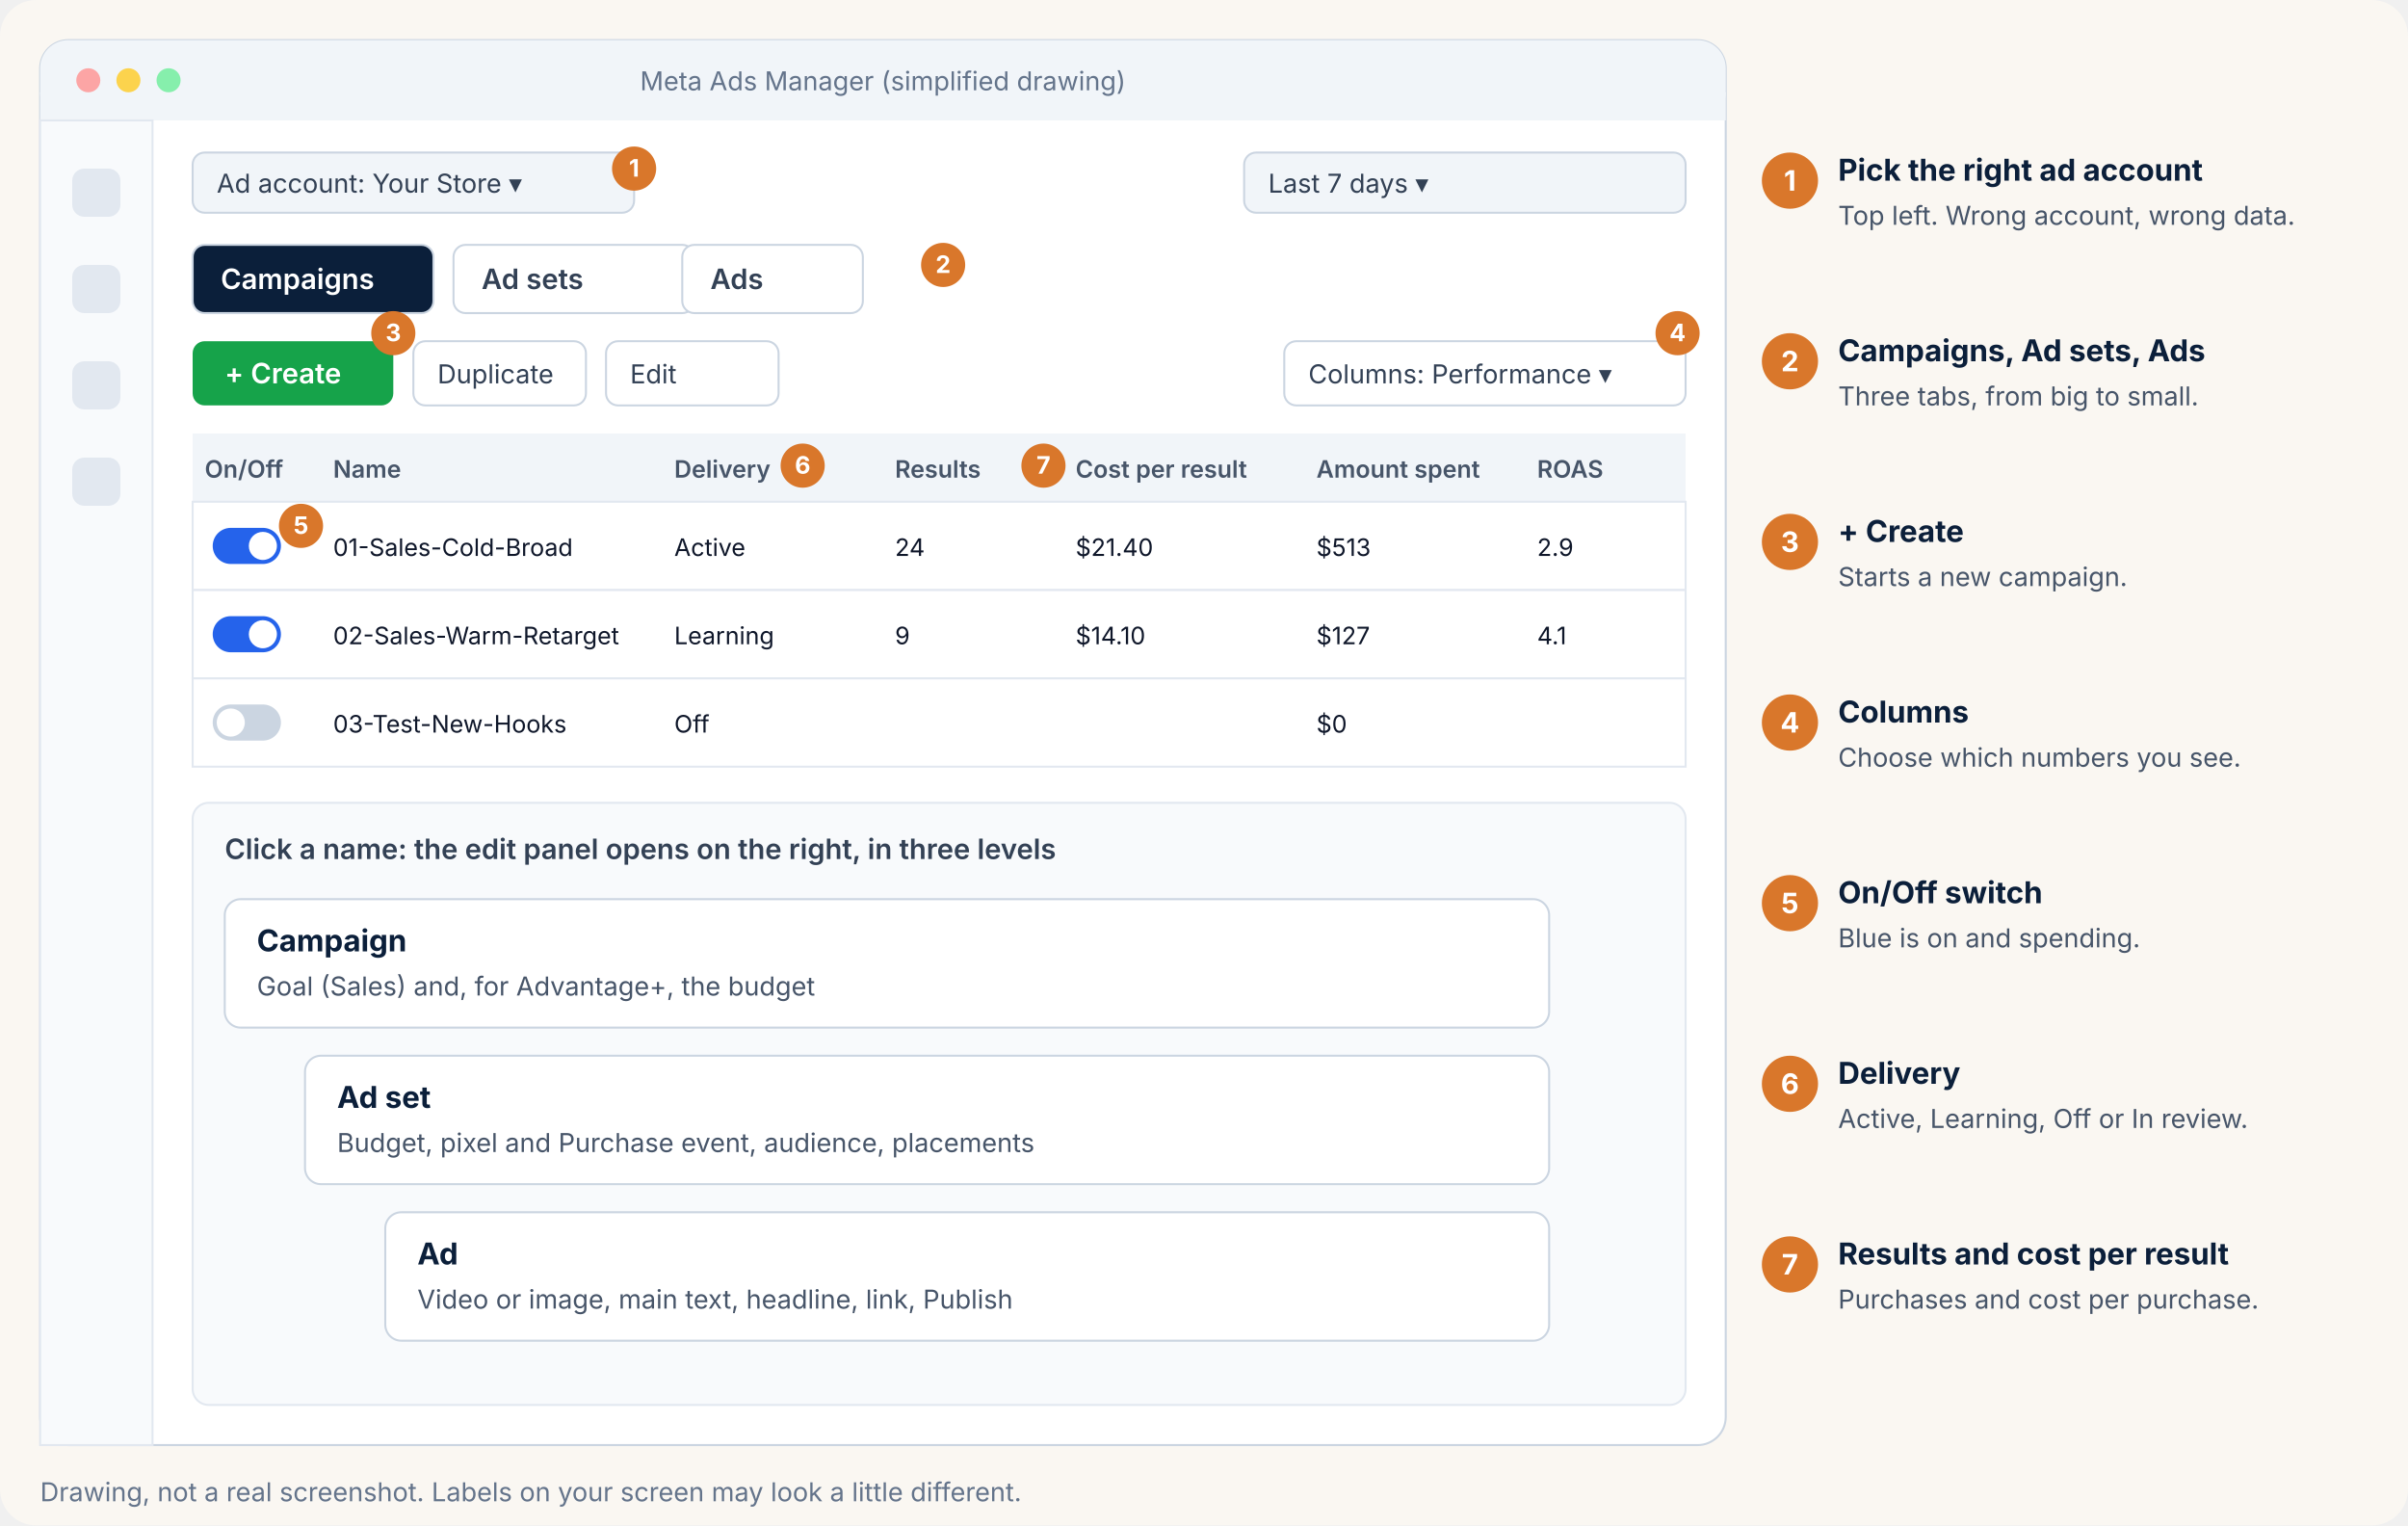
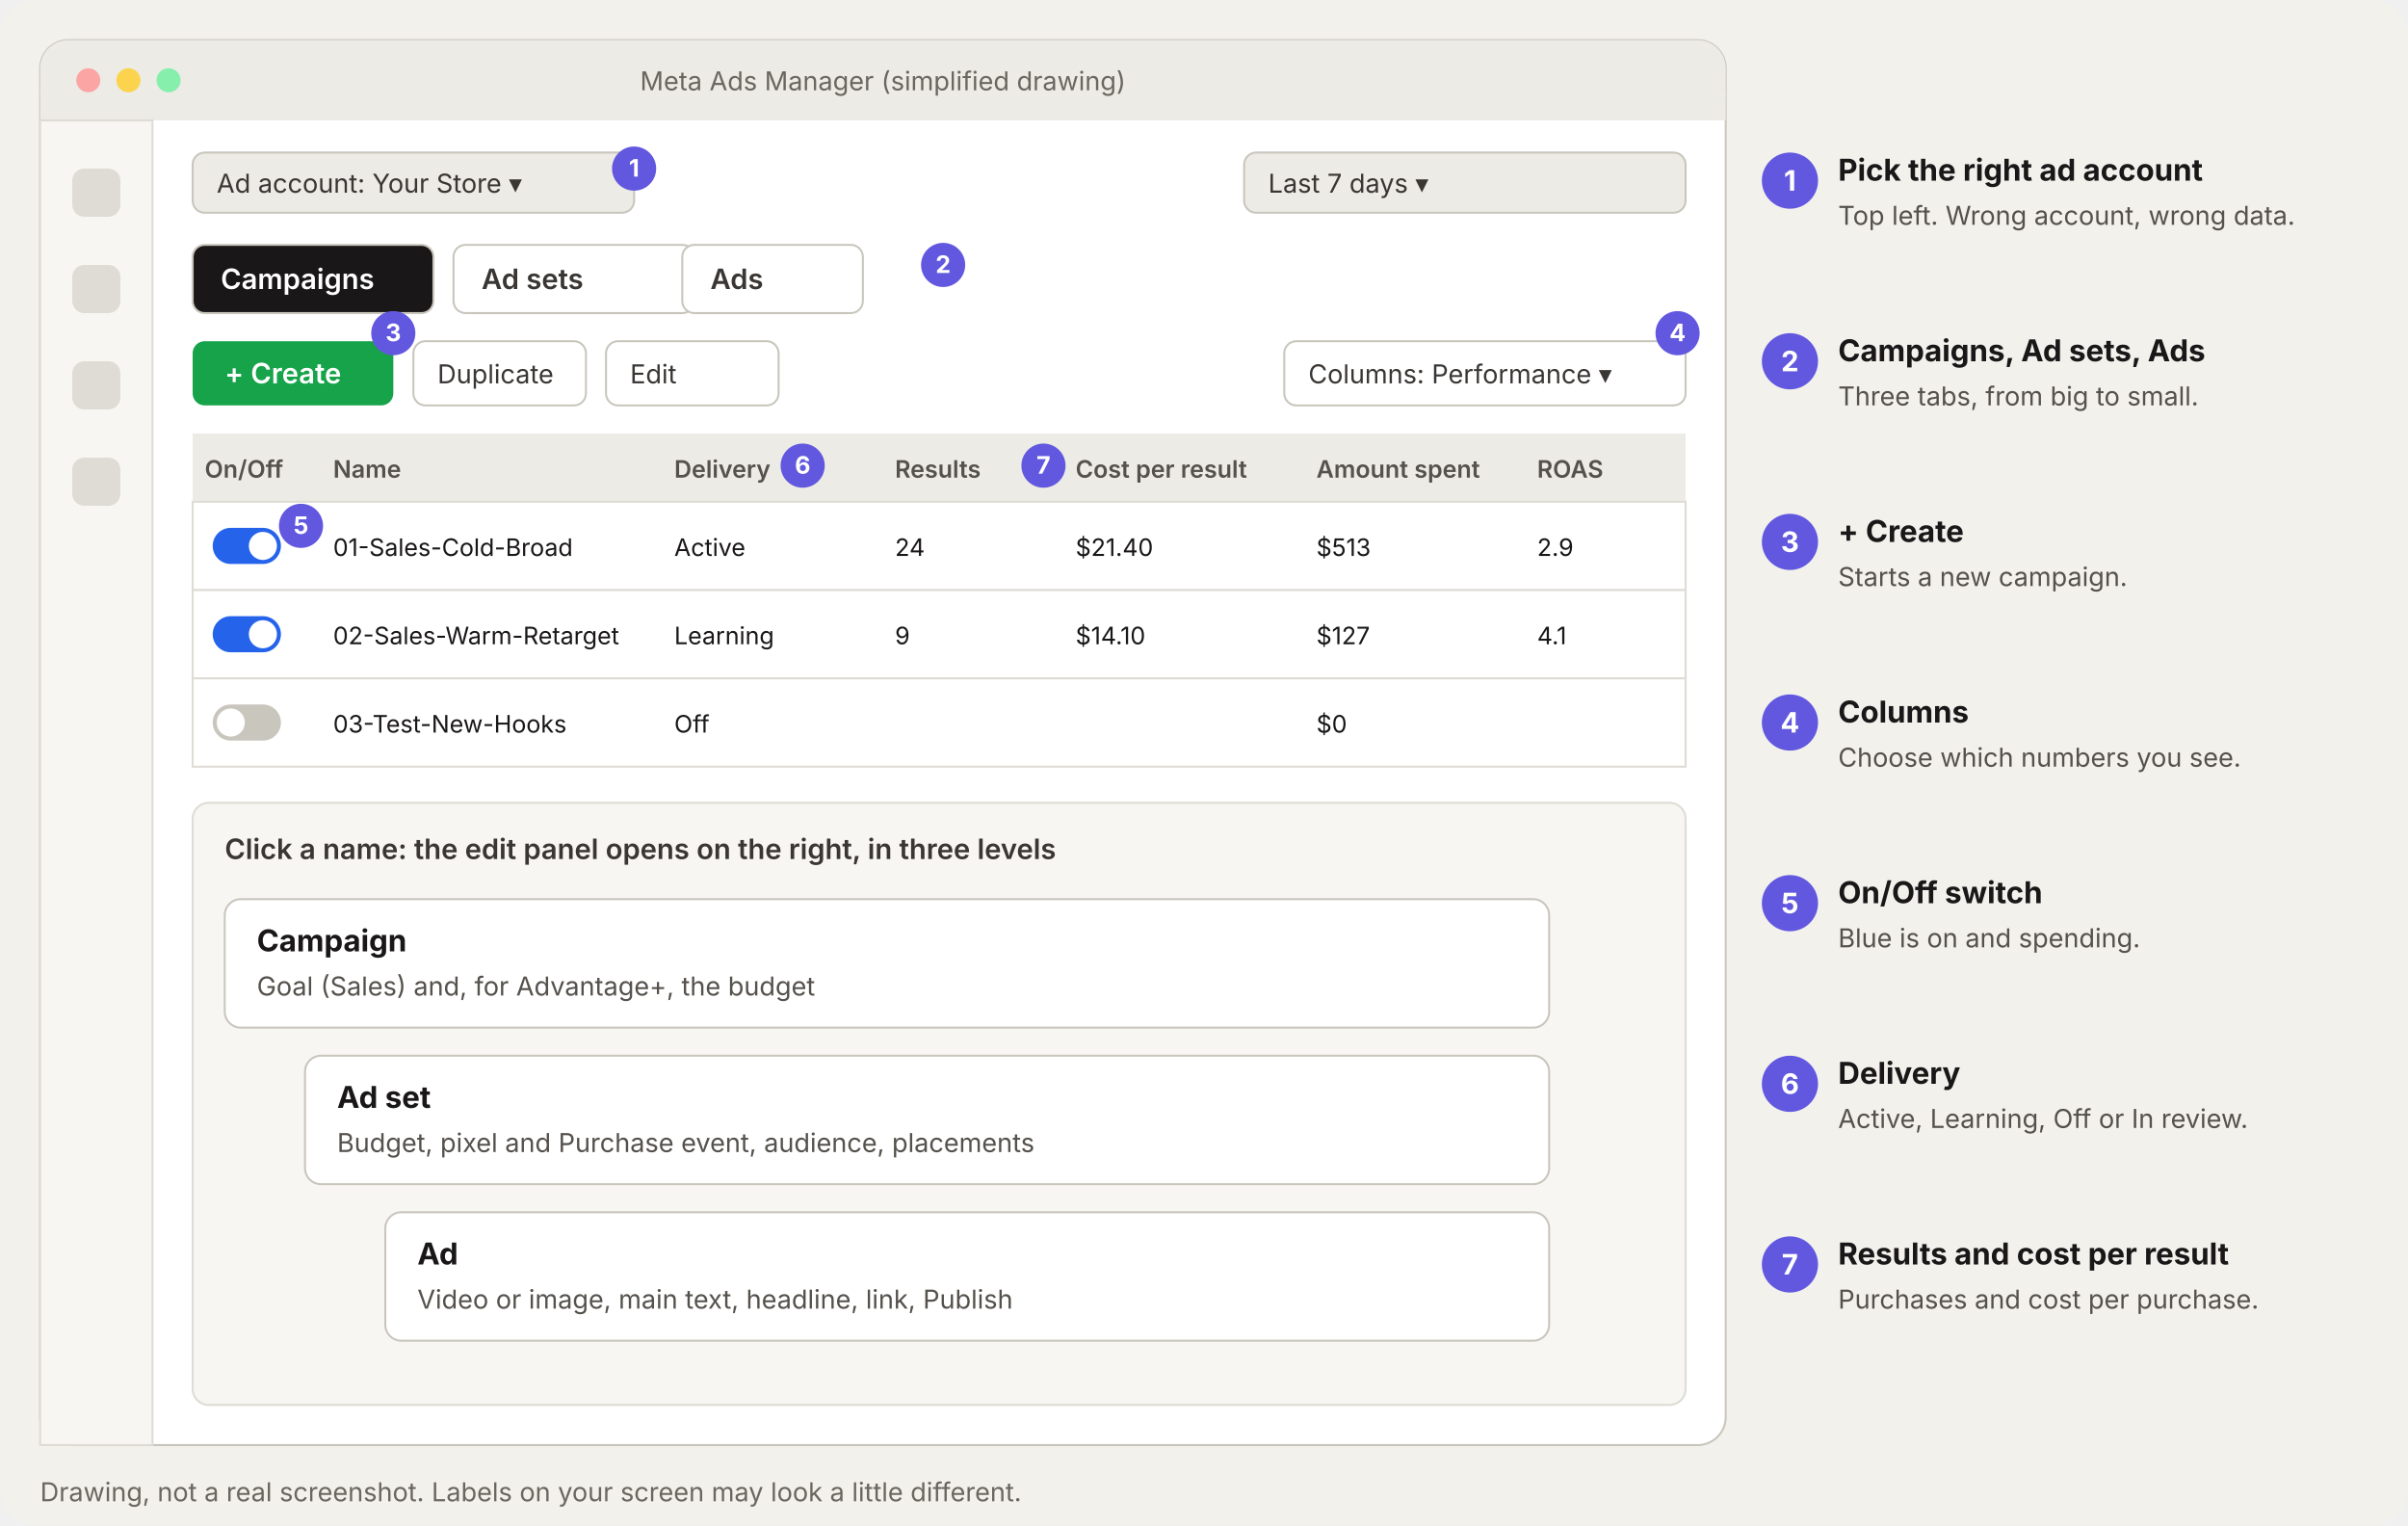
<svg xmlns="http://www.w3.org/2000/svg" viewBox="0 0 1200 760" width="1200" height="760" role="img" aria-label="Find your way around Meta Ads Manager" font-family="Inter, -apple-system, Segoe UI, Roboto, Helvetica, Arial, sans-serif">
-   <rect width="1200" height="760" rx="18" fill="#faf7f2" />
-   <rect x="20" y="20" width="840" height="700" rx="14" fill="#fff" stroke="#cbd5e1" />
-   <rect x="20" y="20" width="840" height="40" rx="14" fill="#f1f5f9" />
-   <rect x="20" y="46" width="840" height="14" fill="#f1f5f9" />
+   <rect width="1200" height="760" rx="18" fill="#F2F1EC" />
+   <rect x="20" y="20" width="840" height="700" rx="14" fill="#fff" stroke="#C9C6BD" />
+   <rect x="20" y="20" width="840" height="40" rx="14" fill="#ECEBE5" />
+   <rect x="20" y="46" width="840" height="14" fill="#ECEBE5" />
  <circle cx="44" cy="40" r="6" fill="#fca5a5" />
  <circle cx="64" cy="40" r="6" fill="#fcd34d" />
  <circle cx="84" cy="40" r="6" fill="#86efac" />
-   <text x="440" y="45" font-size="13" fill="#64748b" text-anchor="middle">Meta Ads Manager (simplified drawing)</text>
-   <rect x="20" y="60" width="56" height="660" fill="#f8fafc" stroke="#e2e8f0" />
-   <rect x="36" y="84" width="24" height="24" rx="6" fill="#e2e8f0" />
-   <rect x="36" y="132" width="24" height="24" rx="6" fill="#e2e8f0" />
-   <rect x="36" y="180" width="24" height="24" rx="6" fill="#e2e8f0" />
-   <rect x="36" y="228" width="24" height="24" rx="6" fill="#e2e8f0" />
-   <rect x="96" y="76" width="220" height="30" rx="6" fill="#f1f5f9" stroke="#cbd5e1" />
-   <text x="108" y="96" font-size="13" fill="#334155">Ad account: Your Store ▾</text>
-   <rect x="620" y="76" width="220" height="30" rx="6" fill="#f1f5f9" stroke="#cbd5e1" />
-   <text x="632" y="96" font-size="13" fill="#334155">Last 7 days ▾</text>
-   <rect x="96" y="122" width="120" height="34" rx="6" fill="#0B1F3A" stroke="#cbd5e1" />
+   <text x="440" y="45" font-size="13" fill="#6B6760" text-anchor="middle">Meta Ads Manager (simplified drawing)</text>
+   <rect x="20" y="60" width="56" height="660" fill="#F7F6F2" stroke="#DEDCD4" />
+   <rect x="36" y="84" width="24" height="24" rx="6" fill="#DEDCD4" />
+   <rect x="36" y="132" width="24" height="24" rx="6" fill="#DEDCD4" />
+   <rect x="36" y="180" width="24" height="24" rx="6" fill="#DEDCD4" />
+   <rect x="36" y="228" width="24" height="24" rx="6" fill="#DEDCD4" />
+   <rect x="96" y="76" width="220" height="30" rx="6" fill="#ECEBE5" stroke="#C9C6BD" />
+   <text x="108" y="96" font-size="13" fill="#3A3634">Ad account: Your Store ▾</text>
+   <rect x="620" y="76" width="220" height="30" rx="6" fill="#ECEBE5" stroke="#C9C6BD" />
+   <text x="632" y="96" font-size="13" fill="#3A3634">Last 7 days ▾</text>
+   <rect x="96" y="122" width="120" height="34" rx="6" fill="#1A1718" stroke="#C9C6BD" />
  <text x="110" y="144" font-size="14" font-weight="600" fill="#fff">Campaigns</text>
-   <rect x="226" y="122" width="120" height="34" rx="6" fill="#fff" stroke="#cbd5e1" />
-   <text x="240" y="144" font-size="14" font-weight="600" fill="#334155">Ad sets</text>
-   <rect x="340" y="122" width="90" height="34" rx="6" fill="#fff" stroke="#cbd5e1" />
-   <text x="354" y="144" font-size="14" font-weight="600" fill="#334155">Ads</text>
+   <rect x="226" y="122" width="120" height="34" rx="6" fill="#fff" stroke="#C9C6BD" />
+   <text x="240" y="144" font-size="14" font-weight="600" fill="#3A3634">Ad sets</text>
+   <rect x="340" y="122" width="90" height="34" rx="6" fill="#fff" stroke="#C9C6BD" />
+   <text x="354" y="144" font-size="14" font-weight="600" fill="#3A3634">Ads</text>
  <rect x="96" y="170" width="100" height="32" rx="6" fill="#16a34a" />
  <text x="112" y="191" font-size="14" font-weight="600" fill="#fff">+ Create</text>
-   <rect x="206" y="170" width="86" height="32" rx="6" fill="#fff" stroke="#cbd5e1" />
-   <text x="218" y="191" font-size="13" fill="#334155">Duplicate</text>
-   <rect x="302" y="170" width="86" height="32" rx="6" fill="#fff" stroke="#cbd5e1" />
-   <text x="314" y="191" font-size="13" fill="#334155">Edit</text>
-   <rect x="640" y="170" width="200" height="32" rx="6" fill="#fff" stroke="#cbd5e1" />
-   <text x="652" y="191" font-size="13" fill="#334155">Columns: Performance ▾</text>
-   <rect x="96" y="216" width="744" height="34" fill="#f1f5f9" />
-   <text x="102" y="238" font-size="12" font-weight="600" fill="#475569">On/Off</text>
-   <text x="166" y="238" font-size="12" font-weight="600" fill="#475569">Name</text>
-   <text x="336" y="238" font-size="12" font-weight="600" fill="#475569">Delivery</text>
-   <text x="446" y="238" font-size="12" font-weight="600" fill="#475569">Results</text>
-   <text x="536" y="238" font-size="12" font-weight="600" fill="#475569">Cost per result</text>
-   <text x="656" y="238" font-size="12" font-weight="600" fill="#475569">Amount spent</text>
-   <text x="766" y="238" font-size="12" font-weight="600" fill="#475569">ROAS</text>
-   <rect x="96" y="250" width="744" height="44" fill="#fff" stroke="#e2e8f0" />
+   <rect x="206" y="170" width="86" height="32" rx="6" fill="#fff" stroke="#C9C6BD" />
+   <text x="218" y="191" font-size="13" fill="#3A3634">Duplicate</text>
+   <rect x="302" y="170" width="86" height="32" rx="6" fill="#fff" stroke="#C9C6BD" />
+   <text x="314" y="191" font-size="13" fill="#3A3634">Edit</text>
+   <rect x="640" y="170" width="200" height="32" rx="6" fill="#fff" stroke="#C9C6BD" />
+   <text x="652" y="191" font-size="13" fill="#3A3634">Columns: Performance ▾</text>
+   <rect x="96" y="216" width="744" height="34" fill="#ECEBE5" />
+   <text x="102" y="238" font-size="12" font-weight="600" fill="#55514C">On/Off</text>
+   <text x="166" y="238" font-size="12" font-weight="600" fill="#55514C">Name</text>
+   <text x="336" y="238" font-size="12" font-weight="600" fill="#55514C">Delivery</text>
+   <text x="446" y="238" font-size="12" font-weight="600" fill="#55514C">Results</text>
+   <text x="536" y="238" font-size="12" font-weight="600" fill="#55514C">Cost per result</text>
+   <text x="656" y="238" font-size="12" font-weight="600" fill="#55514C">Amount spent</text>
+   <text x="766" y="238" font-size="12" font-weight="600" fill="#55514C">ROAS</text>
+   <rect x="96" y="250" width="744" height="44" fill="#fff" stroke="#DEDCD4" />
  <rect x="106" y="263" width="34" height="18" rx="9" fill="#2563eb" />
  <circle cx="131" cy="272" r="7" fill="#fff" />
-   <text x="166" y="277" font-size="12" fill="#0f172a">01-Sales-Cold-Broad</text>
-   <text x="336" y="277" font-size="12" fill="#0f172a">Active</text>
-   <text x="446" y="277" font-size="12" fill="#0f172a">24</text>
-   <text x="536" y="277" font-size="12" fill="#0f172a">$21.40</text>
-   <text x="656" y="277" font-size="12" fill="#0f172a">$513</text>
-   <text x="766" y="277" font-size="12" fill="#0f172a">2.9</text>
-   <rect x="96" y="294" width="744" height="44" fill="#fff" stroke="#e2e8f0" />
+   <text x="166" y="277" font-size="12" fill="#1A1718">01-Sales-Cold-Broad</text>
+   <text x="336" y="277" font-size="12" fill="#1A1718">Active</text>
+   <text x="446" y="277" font-size="12" fill="#1A1718">24</text>
+   <text x="536" y="277" font-size="12" fill="#1A1718">$21.40</text>
+   <text x="656" y="277" font-size="12" fill="#1A1718">$513</text>
+   <text x="766" y="277" font-size="12" fill="#1A1718">2.9</text>
+   <rect x="96" y="294" width="744" height="44" fill="#fff" stroke="#DEDCD4" />
  <rect x="106" y="307" width="34" height="18" rx="9" fill="#2563eb" />
  <circle cx="131" cy="316" r="7" fill="#fff" />
-   <text x="166" y="321" font-size="12" fill="#0f172a">02-Sales-Warm-Retarget</text>
-   <text x="336" y="321" font-size="12" fill="#0f172a">Learning</text>
-   <text x="446" y="321" font-size="12" fill="#0f172a">9</text>
-   <text x="536" y="321" font-size="12" fill="#0f172a">$14.10</text>
-   <text x="656" y="321" font-size="12" fill="#0f172a">$127</text>
-   <text x="766" y="321" font-size="12" fill="#0f172a">4.1</text>
-   <rect x="96" y="338" width="744" height="44" fill="#fff" stroke="#e2e8f0" />
-   <rect x="106" y="351" width="34" height="18" rx="9" fill="#cbd5e1" />
+   <text x="166" y="321" font-size="12" fill="#1A1718">02-Sales-Warm-Retarget</text>
+   <text x="336" y="321" font-size="12" fill="#1A1718">Learning</text>
+   <text x="446" y="321" font-size="12" fill="#1A1718">9</text>
+   <text x="536" y="321" font-size="12" fill="#1A1718">$14.10</text>
+   <text x="656" y="321" font-size="12" fill="#1A1718">$127</text>
+   <text x="766" y="321" font-size="12" fill="#1A1718">4.1</text>
+   <rect x="96" y="338" width="744" height="44" fill="#fff" stroke="#DEDCD4" />
+   <rect x="106" y="351" width="34" height="18" rx="9" fill="#C9C6BD" />
  <circle cx="115" cy="360" r="7" fill="#fff" />
-   <text x="166" y="365" font-size="12" fill="#0f172a">03-Test-New-Hooks</text>
-   <text x="336" y="365" font-size="12" fill="#0f172a">Off</text>
-   <text x="446" y="365" font-size="12" fill="#0f172a" />
-   <text x="536" y="365" font-size="12" fill="#0f172a" />
-   <text x="656" y="365" font-size="12" fill="#0f172a">$0</text>
-   <text x="766" y="365" font-size="12" fill="#0f172a" />
-   <rect x="96" y="400" width="744" height="300" rx="8" fill="#f8fafc" stroke="#e2e8f0" />
-   <text x="112" y="428" font-size="14" font-weight="600" fill="#334155">Click a name: the edit panel opens on the right, in three levels</text>
-   <rect x="112" y="448" width="660" height="64" rx="8" fill="#fff" stroke="#cbd5e1" />
-   <text x="128" y="474" font-size="15" font-weight="700" fill="#0B1F3A">Campaign</text>
-   <text x="128" y="496" font-size="13" fill="#475569">Goal (Sales) and, for Advantage+, the budget</text>
-   <rect x="152" y="526" width="620" height="64" rx="8" fill="#fff" stroke="#cbd5e1" />
-   <text x="168" y="552" font-size="15" font-weight="700" fill="#0B1F3A">Ad set</text>
-   <text x="168" y="574" font-size="13" fill="#475569">Budget, pixel and Purchase event, audience, placements</text>
-   <rect x="192" y="604" width="580" height="64" rx="8" fill="#fff" stroke="#cbd5e1" />
-   <text x="208" y="630" font-size="15" font-weight="700" fill="#0B1F3A">Ad</text>
-   <text x="208" y="652" font-size="13" fill="#475569">Video or image, main text, headline, link, Publish</text>
-   <circle cx="892" cy="90" r="14" fill="#D9772B" />
+   <text x="166" y="365" font-size="12" fill="#1A1718">03-Test-New-Hooks</text>
+   <text x="336" y="365" font-size="12" fill="#1A1718">Off</text>
+   <text x="446" y="365" font-size="12" fill="#1A1718" />
+   <text x="536" y="365" font-size="12" fill="#1A1718" />
+   <text x="656" y="365" font-size="12" fill="#1A1718">$0</text>
+   <text x="766" y="365" font-size="12" fill="#1A1718" />
+   <rect x="96" y="400" width="744" height="300" rx="8" fill="#F7F6F2" stroke="#DEDCD4" />
+   <text x="112" y="428" font-size="14" font-weight="600" fill="#3A3634">Click a name: the edit panel opens on the right, in three levels</text>
+   <rect x="112" y="448" width="660" height="64" rx="8" fill="#fff" stroke="#C9C6BD" />
+   <text x="128" y="474" font-size="15" font-weight="700" fill="#1A1718">Campaign</text>
+   <text x="128" y="496" font-size="13" fill="#55514C">Goal (Sales) and, for Advantage+, the budget</text>
+   <rect x="152" y="526" width="620" height="64" rx="8" fill="#fff" stroke="#C9C6BD" />
+   <text x="168" y="552" font-size="15" font-weight="700" fill="#1A1718">Ad set</text>
+   <text x="168" y="574" font-size="13" fill="#55514C">Budget, pixel and Purchase event, audience, placements</text>
+   <rect x="192" y="604" width="580" height="64" rx="8" fill="#fff" stroke="#C9C6BD" />
+   <text x="208" y="630" font-size="15" font-weight="700" fill="#1A1718">Ad</text>
+   <text x="208" y="652" font-size="13" fill="#55514C">Video or image, main text, headline, link, Publish</text>
+   <circle cx="892" cy="90" r="14" fill="#6258DF" />
  <text x="892" y="95" font-size="14" font-weight="700" fill="#fff" text-anchor="middle">1</text>
-   <text x="916" y="90" font-size="15" font-weight="700" fill="#0B1F3A">Pick the right ad account</text>
-   <text x="916" y="112" font-size="13" fill="#475569">Top left. Wrong account, wrong data.</text>
-   <circle cx="892" cy="180" r="14" fill="#D9772B" />
+   <text x="916" y="90" font-size="15" font-weight="700" fill="#1A1718">Pick the right ad account</text>
+   <text x="916" y="112" font-size="13" fill="#55514C">Top left. Wrong account, wrong data.</text>
+   <circle cx="892" cy="180" r="14" fill="#6258DF" />
  <text x="892" y="185" font-size="14" font-weight="700" fill="#fff" text-anchor="middle">2</text>
-   <text x="916" y="180" font-size="15" font-weight="700" fill="#0B1F3A">Campaigns, Ad sets, Ads</text>
-   <text x="916" y="202" font-size="13" fill="#475569">Three tabs, from big to small.</text>
-   <circle cx="892" cy="270" r="14" fill="#D9772B" />
+   <text x="916" y="180" font-size="15" font-weight="700" fill="#1A1718">Campaigns, Ad sets, Ads</text>
+   <text x="916" y="202" font-size="13" fill="#55514C">Three tabs, from big to small.</text>
+   <circle cx="892" cy="270" r="14" fill="#6258DF" />
  <text x="892" y="275" font-size="14" font-weight="700" fill="#fff" text-anchor="middle">3</text>
-   <text x="916" y="270" font-size="15" font-weight="700" fill="#0B1F3A">+ Create</text>
-   <text x="916" y="292" font-size="13" fill="#475569">Starts a new campaign.</text>
-   <circle cx="892" cy="360" r="14" fill="#D9772B" />
+   <text x="916" y="270" font-size="15" font-weight="700" fill="#1A1718">+ Create</text>
+   <text x="916" y="292" font-size="13" fill="#55514C">Starts a new campaign.</text>
+   <circle cx="892" cy="360" r="14" fill="#6258DF" />
  <text x="892" y="365" font-size="14" font-weight="700" fill="#fff" text-anchor="middle">4</text>
-   <text x="916" y="360" font-size="15" font-weight="700" fill="#0B1F3A">Columns</text>
-   <text x="916" y="382" font-size="13" fill="#475569">Choose which numbers you see.</text>
-   <circle cx="892" cy="450" r="14" fill="#D9772B" />
+   <text x="916" y="360" font-size="15" font-weight="700" fill="#1A1718">Columns</text>
+   <text x="916" y="382" font-size="13" fill="#55514C">Choose which numbers you see.</text>
+   <circle cx="892" cy="450" r="14" fill="#6258DF" />
  <text x="892" y="455" font-size="14" font-weight="700" fill="#fff" text-anchor="middle">5</text>
-   <text x="916" y="450" font-size="15" font-weight="700" fill="#0B1F3A">On/Off switch</text>
-   <text x="916" y="472" font-size="13" fill="#475569">Blue is on and spending.</text>
-   <circle cx="892" cy="540" r="14" fill="#D9772B" />
+   <text x="916" y="450" font-size="15" font-weight="700" fill="#1A1718">On/Off switch</text>
+   <text x="916" y="472" font-size="13" fill="#55514C">Blue is on and spending.</text>
+   <circle cx="892" cy="540" r="14" fill="#6258DF" />
  <text x="892" y="545" font-size="14" font-weight="700" fill="#fff" text-anchor="middle">6</text>
-   <text x="916" y="540" font-size="15" font-weight="700" fill="#0B1F3A">Delivery</text>
-   <text x="916" y="562" font-size="13" fill="#475569">Active, Learning, Off or In review.</text>
-   <circle cx="892" cy="630" r="14" fill="#D9772B" />
+   <text x="916" y="540" font-size="15" font-weight="700" fill="#1A1718">Delivery</text>
+   <text x="916" y="562" font-size="13" fill="#55514C">Active, Learning, Off or In review.</text>
+   <circle cx="892" cy="630" r="14" fill="#6258DF" />
  <text x="892" y="635" font-size="14" font-weight="700" fill="#fff" text-anchor="middle">7</text>
-   <text x="916" y="630" font-size="15" font-weight="700" fill="#0B1F3A">Results and cost per result</text>
-   <text x="916" y="652" font-size="13" fill="#475569">Purchases and cost per purchase.</text>
-   <circle cx="316" cy="84" r="11" fill="#D9772B" />
+   <text x="916" y="630" font-size="15" font-weight="700" fill="#1A1718">Results and cost per result</text>
+   <text x="916" y="652" font-size="13" fill="#55514C">Purchases and cost per purchase.</text>
+   <circle cx="316" cy="84" r="11" fill="#6258DF" />
  <text x="316" y="88" font-size="12" font-weight="700" fill="#fff" text-anchor="middle">1</text>
-   <circle cx="470" cy="132" r="11" fill="#D9772B" />
+   <circle cx="470" cy="132" r="11" fill="#6258DF" />
  <text x="470" y="136" font-size="12" font-weight="700" fill="#fff" text-anchor="middle">2</text>
-   <circle cx="196" cy="166" r="11" fill="#D9772B" />
+   <circle cx="196" cy="166" r="11" fill="#6258DF" />
  <text x="196" y="170" font-size="12" font-weight="700" fill="#fff" text-anchor="middle">3</text>
-   <circle cx="836" cy="166" r="11" fill="#D9772B" />
+   <circle cx="836" cy="166" r="11" fill="#6258DF" />
  <text x="836" y="170" font-size="12" font-weight="700" fill="#fff" text-anchor="middle">4</text>
-   <circle cx="150" cy="262" r="11" fill="#D9772B" />
+   <circle cx="150" cy="262" r="11" fill="#6258DF" />
  <text x="150" y="266" font-size="12" font-weight="700" fill="#fff" text-anchor="middle">5</text>
-   <circle cx="400" cy="232" r="11" fill="#D9772B" />
+   <circle cx="400" cy="232" r="11" fill="#6258DF" />
  <text x="400" y="236" font-size="12" font-weight="700" fill="#fff" text-anchor="middle">6</text>
-   <circle cx="520" cy="232" r="11" fill="#D9772B" />
+   <circle cx="520" cy="232" r="11" fill="#6258DF" />
  <text x="520" y="236" font-size="12" font-weight="700" fill="#fff" text-anchor="middle">7</text>
-   <text x="20" y="748" font-size="13" fill="#64748b">Drawing, not a real screenshot. Labels on your screen may look a little different.</text>
+   <text x="20" y="748" font-size="13" fill="#6B6760">Drawing, not a real screenshot. Labels on your screen may look a little different.</text>
</svg>
